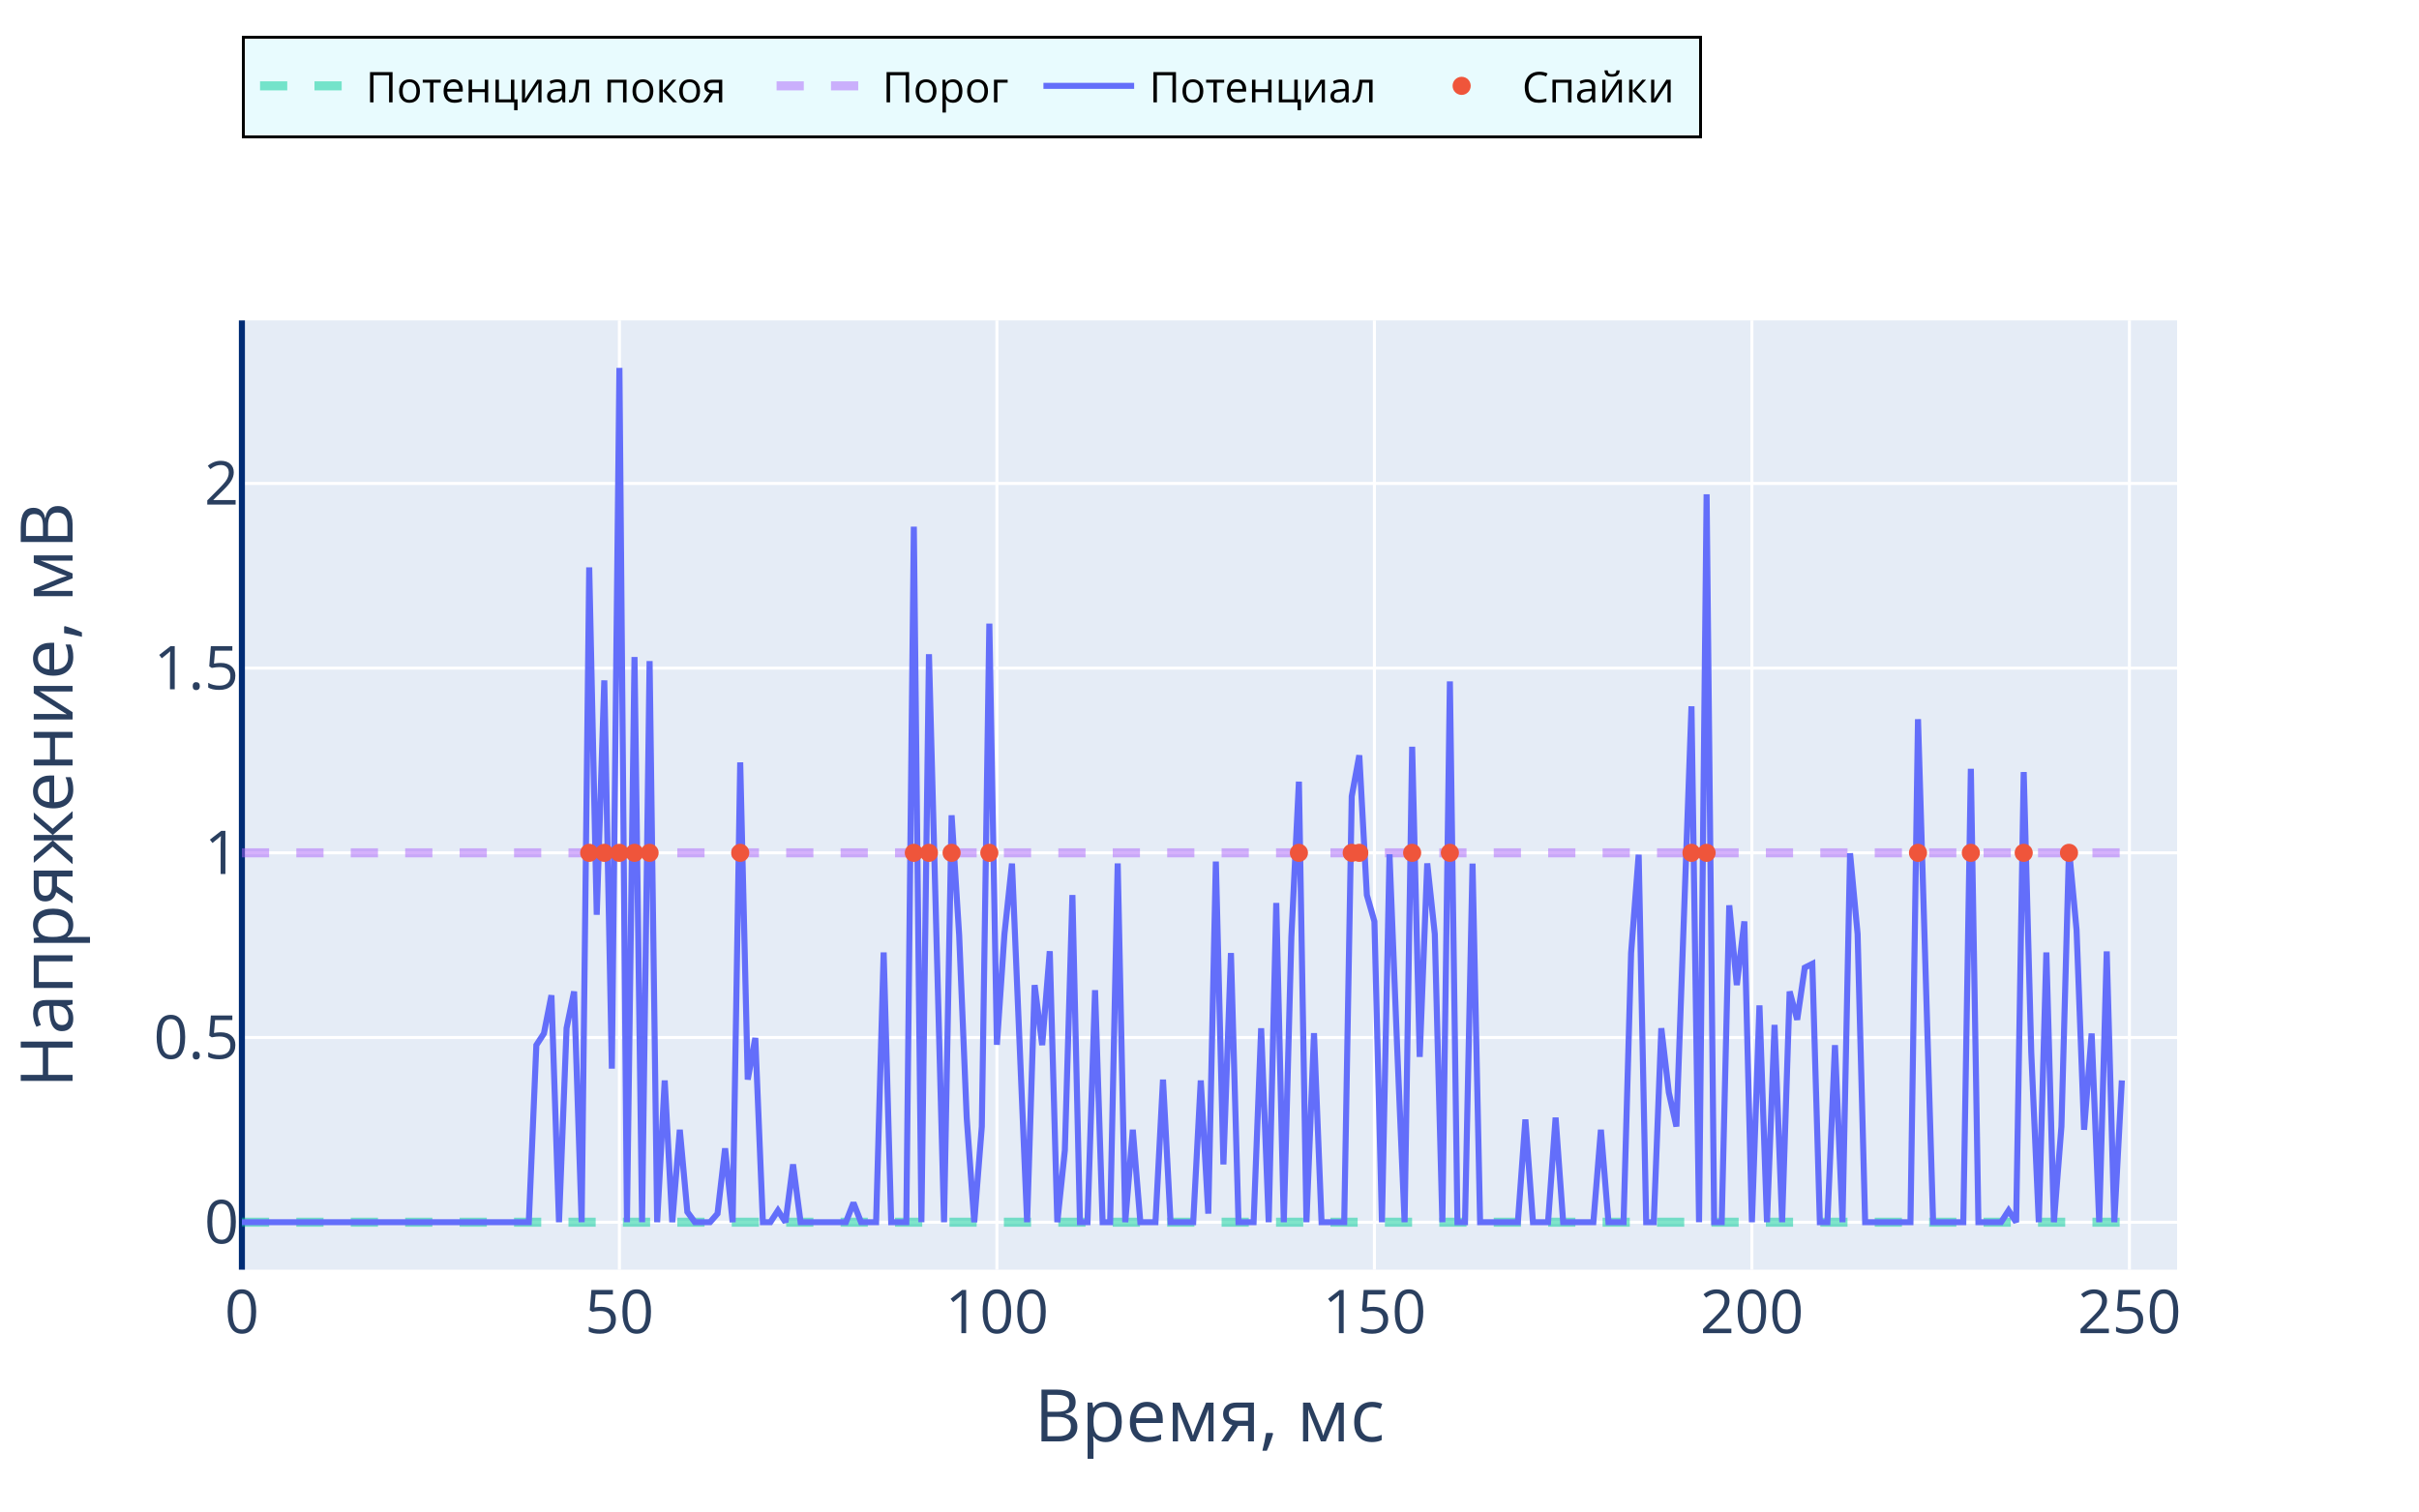
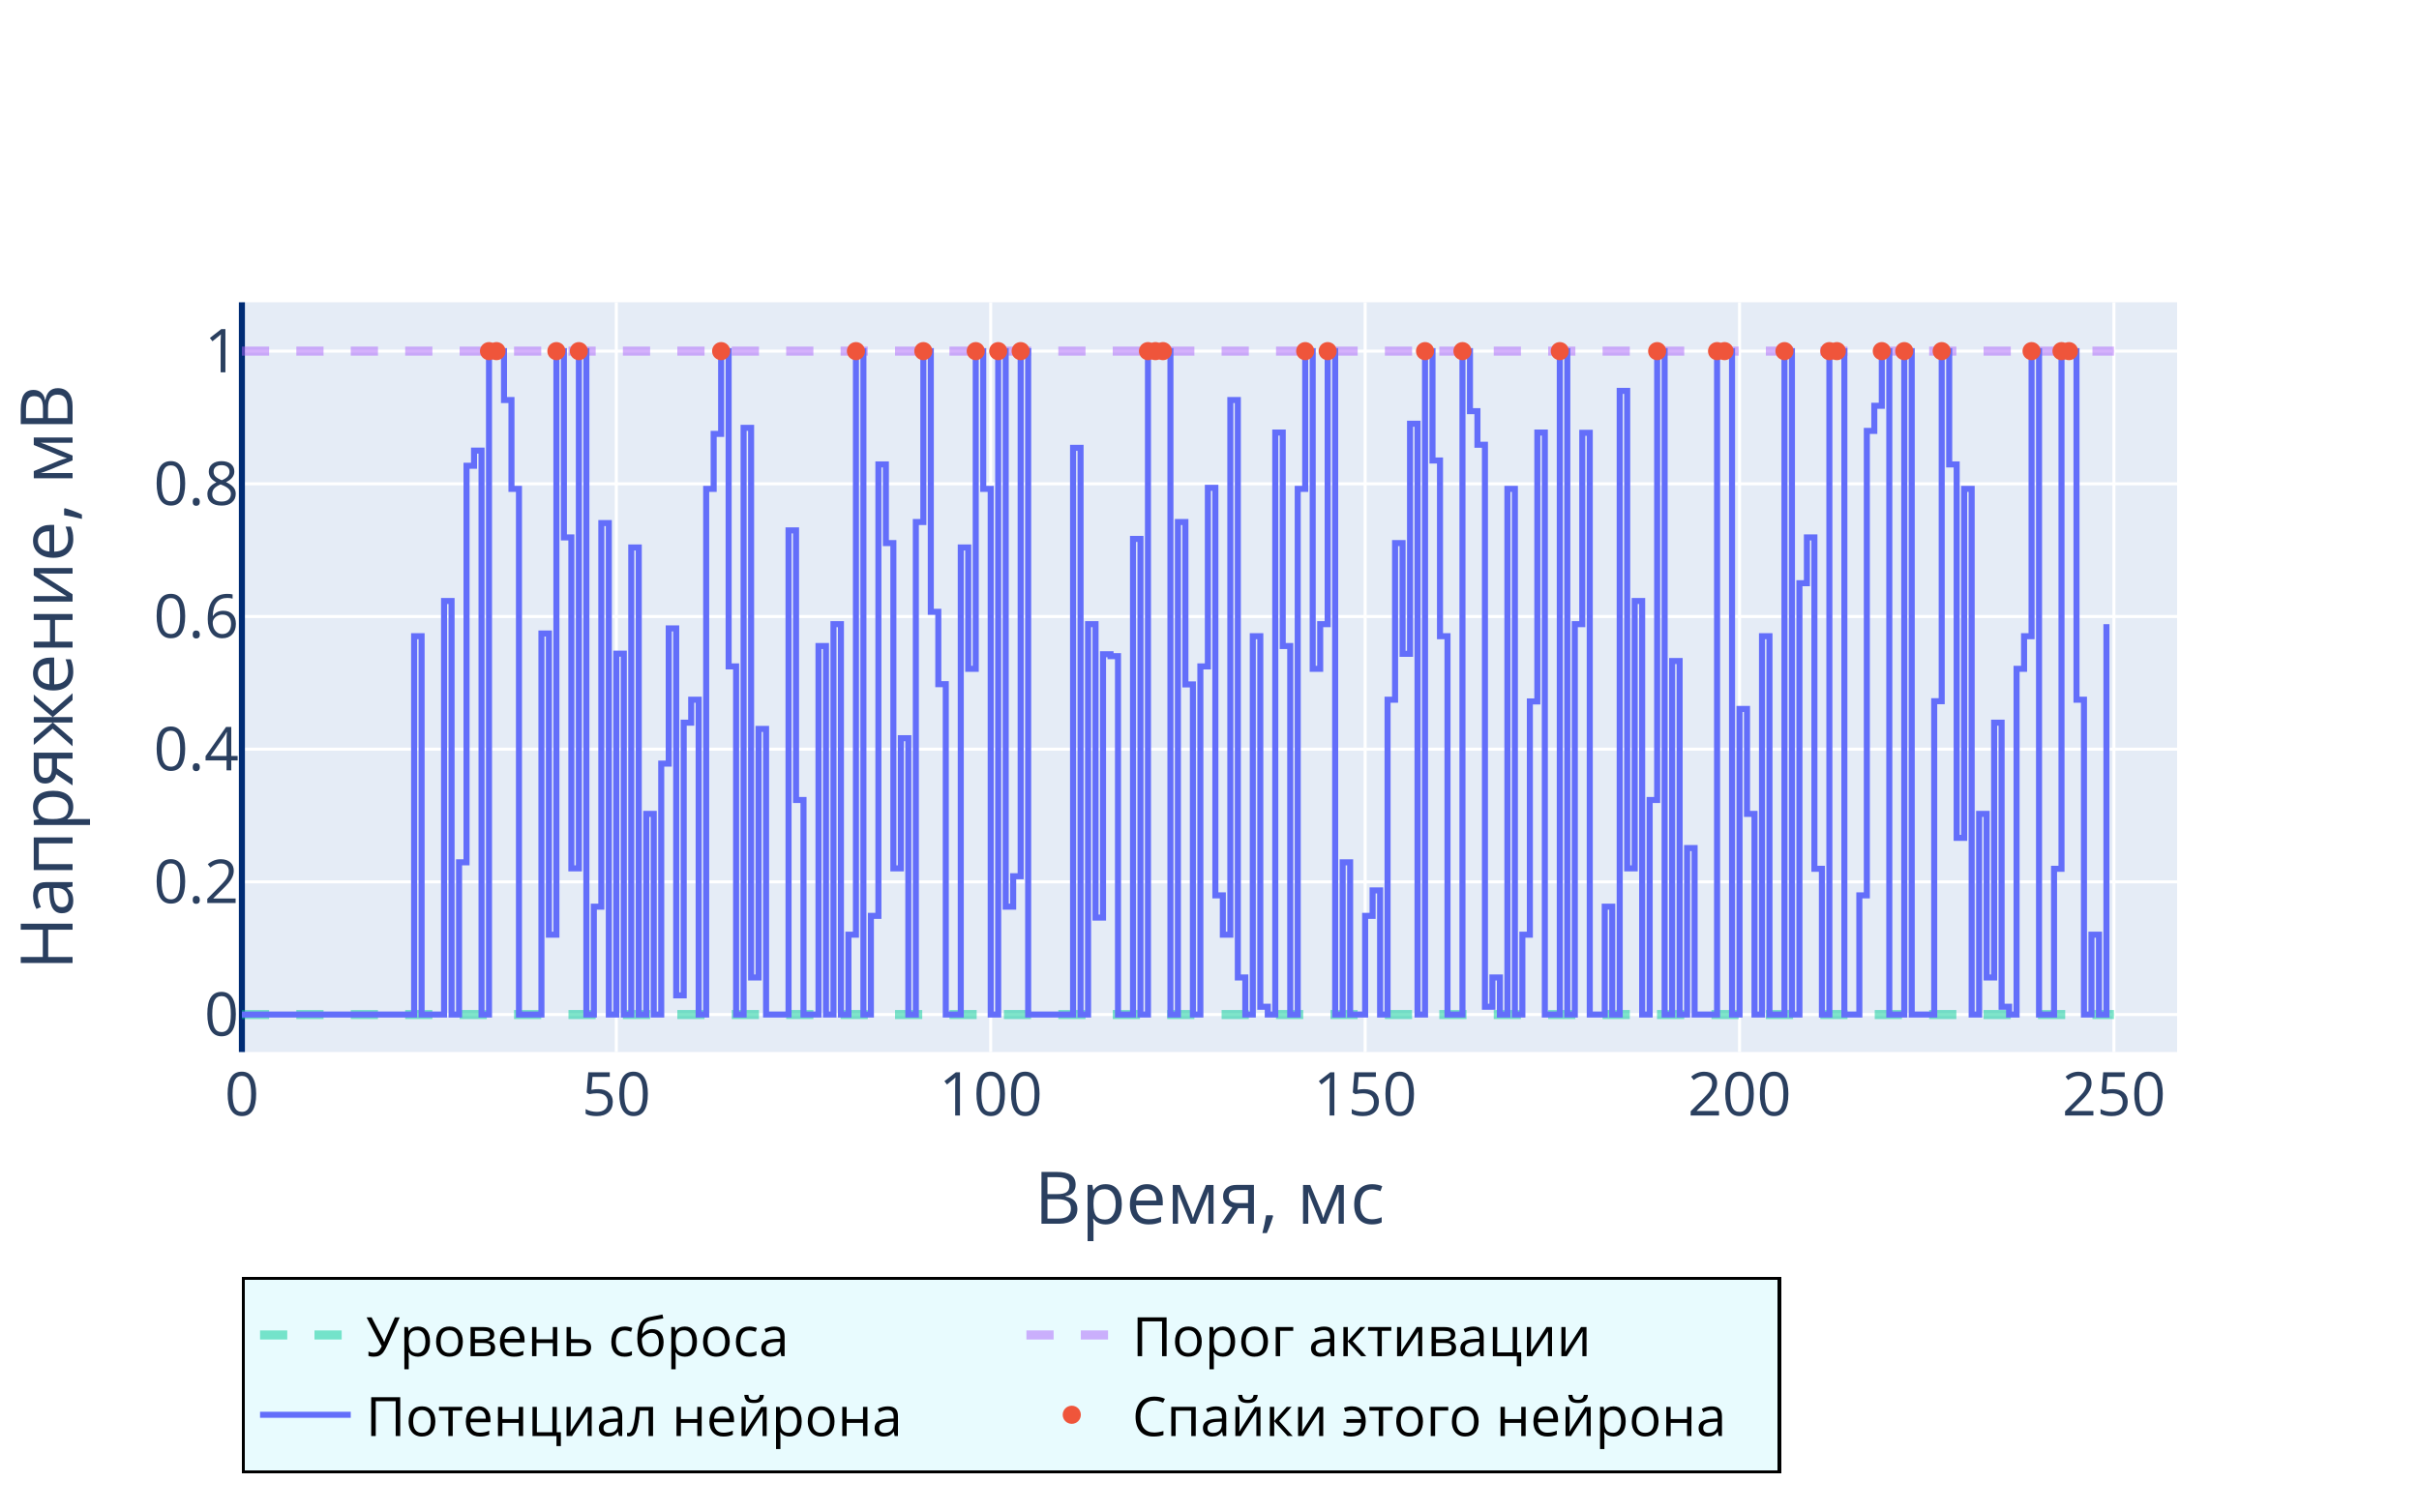
<svg xmlns="http://www.w3.org/2000/svg" class="main-svg" width="800" height="500" style="" viewBox="0 0 800 500">
  <rect x="0" y="0" width="800" height="500" style="fill: rgb(255, 255, 255); fill-opacity: 1;" />
-   <defs id="defs-731b29">
+   <defs id="defs-a44dd7">
    <g class="clips">
-       <clipPath id="clip731b29xyplot" class="plotclip">
-         <rect width="640" height="314" />
-       </clipPath>
-       <clipPath class="axesclip" id="clip731b29x">
+       <clipPath id="clipa44dd7xyplot" class="plotclip">
+         <rect width="640" height="248" />
+       </clipPath>
+       <clipPath class="axesclip" id="clipa44dd7x">
        <rect x="80" y="0" width="640" height="500" />
      </clipPath>
-       <clipPath class="axesclip" id="clip731b29y">
-         <rect x="0" y="106" width="800" height="314" />
-       </clipPath>
-       <clipPath class="axesclip" id="clip731b29xy">
-         <rect x="80" y="106" width="640" height="314" />
+       <clipPath class="axesclip" id="clipa44dd7y">
+         <rect x="0" y="100" width="800" height="248" />
+       </clipPath>
+       <clipPath class="axesclip" id="clipa44dd7xy">
+         <rect x="80" y="100" width="640" height="248" />
      </clipPath>
    </g>
    <g class="gradients" />
  </defs>
  <g class="bglayer">
-     <rect class="bg" x="80" y="106" width="640" height="314" style="fill: rgb(229, 236, 246); fill-opacity: 1; stroke-width: 0;" />
+     <rect class="bg" x="80" y="100" width="640" height="248" style="fill: rgb(229, 236, 246); fill-opacity: 1; stroke-width: 0;" />
  </g>
  <g class="layer-below">
    <g class="imagelayer" />
    <g class="shapelayer" />
  </g>
  <g class="cartesianlayer">
    <g class="subplot xy">
      <g class="layer-subplot">
        <g class="shapelayer" />
        <g class="imagelayer" />
      </g>
      <g class="gridlayer">
        <g class="x">
-           <path class="xgrid crisp" transform="translate(204.85,0)" d="M0,106v314" style="stroke: rgb(255, 255, 255); stroke-opacity: 1; stroke-width: 1px;" />
-           <path class="xgrid crisp" transform="translate(329.69,0)" d="M0,106v314" style="stroke: rgb(255, 255, 255); stroke-opacity: 1; stroke-width: 1px;" />
-           <path class="xgrid crisp" transform="translate(454.54,0)" d="M0,106v314" style="stroke: rgb(255, 255, 255); stroke-opacity: 1; stroke-width: 1px;" />
-           <path class="xgrid crisp" transform="translate(579.38,0)" d="M0,106v314" style="stroke: rgb(255, 255, 255); stroke-opacity: 1; stroke-width: 1px;" />
-           <path class="xgrid crisp" transform="translate(704.23,0)" d="M0,106v314" style="stroke: rgb(255, 255, 255); stroke-opacity: 1; stroke-width: 1px;" />
+           <path class="xgrid crisp" transform="translate(203.82,0)" d="M0,100v248" style="stroke: rgb(255, 255, 255); stroke-opacity: 1; stroke-width: 1px;" />
+           <path class="xgrid crisp" transform="translate(327.64,0)" d="M0,100v248" style="stroke: rgb(255, 255, 255); stroke-opacity: 1; stroke-width: 1px;" />
+           <path class="xgrid crisp" transform="translate(451.47,0)" d="M0,100v248" style="stroke: rgb(255, 255, 255); stroke-opacity: 1; stroke-width: 1px;" />
+           <path class="xgrid crisp" transform="translate(575.29,0)" d="M0,100v248" style="stroke: rgb(255, 255, 255); stroke-opacity: 1; stroke-width: 1px;" />
+           <path class="xgrid crisp" transform="translate(699.11,0)" d="M0,100v248" style="stroke: rgb(255, 255, 255); stroke-opacity: 1; stroke-width: 1px;" />
        </g>
        <g class="y">
-           <path class="ygrid crisp" transform="translate(0,404.3)" d="M80,0h640" style="stroke: rgb(255, 255, 255); stroke-opacity: 1; stroke-width: 1px;" />
-           <path class="ygrid crisp" transform="translate(0,343.2)" d="M80,0h640" style="stroke: rgb(255, 255, 255); stroke-opacity: 1; stroke-width: 1px;" />
-           <path class="ygrid crisp" transform="translate(0,282.11)" d="M80,0h640" style="stroke: rgb(255, 255, 255); stroke-opacity: 1; stroke-width: 1px;" />
-           <path class="ygrid crisp" transform="translate(0,221.01)" d="M80,0h640" style="stroke: rgb(255, 255, 255); stroke-opacity: 1; stroke-width: 1px;" />
-           <path class="ygrid crisp" transform="translate(0,159.92)" d="M80,0h640" style="stroke: rgb(255, 255, 255); stroke-opacity: 1; stroke-width: 1px;" />
+           <path class="ygrid crisp" transform="translate(0,335.6)" d="M80,0h640" style="stroke: rgb(255, 255, 255); stroke-opacity: 1; stroke-width: 1px;" />
+           <path class="ygrid crisp" transform="translate(0,291.71)" d="M80,0h640" style="stroke: rgb(255, 255, 255); stroke-opacity: 1; stroke-width: 1px;" />
+           <path class="ygrid crisp" transform="translate(0,247.82)" d="M80,0h640" style="stroke: rgb(255, 255, 255); stroke-opacity: 1; stroke-width: 1px;" />
+           <path class="ygrid crisp" transform="translate(0,203.93)" d="M80,0h640" style="stroke: rgb(255, 255, 255); stroke-opacity: 1; stroke-width: 1px;" />
+           <path class="ygrid crisp" transform="translate(0,160.04)" d="M80,0h640" style="stroke: rgb(255, 255, 255); stroke-opacity: 1; stroke-width: 1px;" />
+           <path class="ygrid crisp" transform="translate(0,116.15)" d="M80,0h640" style="stroke: rgb(255, 255, 255); stroke-opacity: 1; stroke-width: 1px;" />
        </g>
      </g>
      <g class="zerolinelayer">
-         <path class="xzl zl crisp" transform="translate(80,0)" d="M0,106v314" style="stroke: rgb(0, 44, 117); stroke-opacity: 1; stroke-width: 2px;" />
+         <path class="xzl zl crisp" transform="translate(80,0)" d="M0,100v248" style="stroke: rgb(0, 44, 117); stroke-opacity: 1; stroke-width: 2px;" />
      </g>
      <path class="xlines-below" />
      <path class="ylines-below" />
      <g class="overlines-below" />
      <g class="xaxislayer-below" />
      <g class="yaxislayer-below" />
      <g class="overaxes-below" />
-       <g class="plot" transform="translate(80, 106)" clip-path="url('#clip731b29xyplot')">
+       <g class="plot" transform="translate(80, 100)" clip-path="url('#clipa44dd7xyplot')">
        <g class="scatterlayer mlayer">
-           <g class="trace scatter tracef4ed90" style="stroke-miterlimit: 2; opacity: 0.5;">
+           <g class="trace scatter trace66e391" style="stroke-miterlimit: 2; opacity: 0.5;">
            <g class="fills" />
            <g class="errorbars" />
            <g class="lines">
-               <path class="js-line" d="M0,298.3L624.23,298.3" style="vector-effect: non-scaling-stroke; fill: none; stroke: rgb(0, 204, 150); stroke-opacity: 1; stroke-width: 3px; opacity: 1; stroke-dasharray: 9px, 9px;" />
+               <path class="js-line" d="M0,235.6H619.11V235.6" style="vector-effect: non-scaling-stroke; fill: none; stroke: rgb(0, 204, 150); stroke-opacity: 1; stroke-width: 3px; opacity: 1; stroke-dasharray: 9px, 9px;" />
            </g>
            <g class="points" />
            <g class="text" />
          </g>
-           <g class="trace scatter trace696c29" style="stroke-miterlimit: 2; opacity: 0.5;">
+           <g class="trace scatter trace064379" style="stroke-miterlimit: 2; opacity: 0.5;">
            <g class="fills" />
            <g class="errorbars" />
            <g class="lines">
-               <path class="js-line" d="M0,176.11L624.23,176.11" style="vector-effect: non-scaling-stroke; fill: none; stroke: rgb(171, 99, 250); stroke-opacity: 1; stroke-width: 3px; opacity: 1; stroke-dasharray: 9px, 9px;" />
+               <path class="js-line" d="M0,16.15H619.11V16.15" style="vector-effect: non-scaling-stroke; fill: none; stroke: rgb(171, 99, 250); stroke-opacity: 1; stroke-width: 3px; opacity: 1; stroke-dasharray: 9px, 9px;" />
            </g>
            <g class="points" />
            <g class="text" />
          </g>
-           <g class="trace scatter trace020f92" style="stroke-miterlimit: 2; opacity: 1;">
+           <g class="trace scatter trace1dec0a" style="stroke-miterlimit: 2; opacity: 1;">
            <g class="fills" />
            <g class="errorbars" />
            <g class="lines">
-               <path class="js-line" d="M0,298.3L94.88,298.3L97.38,239.72L99.88,235.87L102.37,223.23L104.87,298.3L107.37,234.13L109.86,221.98L112.36,298.3L114.86,81.69L117.35,196.6L119.85,119.06L122.35,247.5L124.85,15.7L127.34,298.3L129.84,111.33L132.34,298.3L134.83,112.68L137.33,298.3L139.83,251.4L142.32,298.3L144.82,267.72L147.32,294.9L149.81,298.3L152.31,298.3L154.81,298.3L157.3,295.46L159.8,273.86L162.3,298.3L164.8,146.19L167.29,251.12L169.79,237.35L172.29,298.3L174.78,298.3L177.28,294.42L179.78,298.3L182.27,279.18L184.77,298.3L187.27,298.3L199.75,298.3L202.25,291.86L204.75,298.3L207.24,298.3L209.74,298.3L212.24,209.05L214.73,298.3L217.23,298.3L219.73,298.3L222.22,68.22L224.72,298.3L227.22,110.4L232.21,298.3L234.71,163.69L237.21,203.36L239.7,263.7L242.2,298.3L244.7,266.64L247.19,100.29L249.69,239.61L252.19,202.98L254.68,179.67L259.68,298.3L262.17,219.86L264.67,239.72L267.17,208.65L269.67,298.3L272.16,274.53L274.66,190.07L277.16,298.3L279.65,298.3L282.15,221.55L284.65,298.3L287.14,298.3L289.64,179.6L292.14,298.3L294.63,267.72L297.13,298.3L302.13,298.3L304.62,251.12L307.12,298.3L309.62,298.3L314.61,298.3L317.11,251.4L319.6,295.46L322.1,179L324.6,279.18L327.09,209.26L329.59,298.3L332.09,298.3L334.58,298.3L337.08,234.13L339.58,298.3L342.08,192.7L344.57,298.3L347.07,203.94L349.57,152.57L352.06,298.3L354.56,235.76L357.06,298.3L364.55,298.3L367.04,157.43L369.54,143.85L372.04,190.07L374.54,198.8L377.03,298.3L379.53,176.61L382.03,239.72L384.52,298.3L387.02,141.02L389.52,243.62L392.01,179.6L394.51,202.98L397.01,298.3L399.5,119.4L402,298.3L404.5,298.3L406.99,179.67L409.49,298.3L411.99,298.3L421.98,298.3L424.47,264.31L426.97,298.3L429.47,298.3L431.96,298.3L434.46,263.7L436.96,298.3L439.45,298.3L446.95,298.3L449.44,267.72L451.94,298.3L454.44,298.3L456.93,298.3L459.43,209.26L461.93,176.73L464.42,298.3L466.92,298.3L469.42,234.13L471.91,255.41L474.41,266.64L479.4,127.64L481.9,298.3L484.4,57.5L486.9,298.3L489.39,298.3L491.89,193.47L494.39,219.86L496.88,198.79L499.38,298.3L501.88,226.57L504.37,298.3L506.87,233.03L509.37,298.3L511.86,221.98L514.36,231.31L516.86,214.09L519.36,212.84L521.85,298.3L524.35,298.3L526.85,239.72L529.34,298.3L531.84,176.27L534.34,202.98L536.83,298.3L551.82,298.3L554.31,131.9L559.31,298.3L561.8,298.3L569.29,298.3L571.79,148.31L574.29,298.3L576.78,298.3L581.78,298.3L584.27,294.42L586.77,298.3L589.27,149.39L591.77,242.16L594.26,298.3L596.76,209.05L599.26,298.3L601.75,266.64L604.25,174.82L606.75,201.62L609.24,267.72L611.74,235.87L614.24,298.3L616.73,208.71L619.23,298.3L621.73,251.4" style="vector-effect: non-scaling-stroke; fill: none; stroke: rgb(99, 110, 250); stroke-opacity: 1; stroke-width: 2px; opacity: 1;" />
+               <path class="js-line" d="M0,235.6H2.48V235.6H4.95V235.6H7.43V235.6H9.91V235.6H12.38V235.6H14.86V235.6H17.34V235.6H19.81V235.6H22.29V235.6H24.76V235.6H27.24V235.6H29.72V235.6H32.19V235.6H34.67V235.6H37.15V235.6H39.62V235.6H42.1V235.6H44.58V235.6H47.05V235.6H49.53V235.6H52.01V235.6H54.48V235.6H56.96V110.45H59.43V235.6H61.91V235.6H64.39V235.6H66.86V98.81H69.34V235.6H71.82V185.25H74.29V54.07H76.77V49.06H79.25V235.6H81.72V16.15H84.2V16.15H86.68V32.33H89.15V61.72H91.63V235.6H94.1V235.6H96.58V235.6H99.06V109.56H101.53V209.19H104.01V16.15H106.49V77.77H108.96V187.25H111.44V16.15H113.92V235.6H116.39V199.92H118.87V73.03H121.35V235.6H123.82V116.23H126.3V235.6H128.77V81.1H131.25V235.6H133.73V169.23H136.2V235.6H138.68V152.6H141.16V107.87H143.63V229.26H146.11V139.06H148.59V131.46H151.06V235.6H153.54V61.72H156.02V43.53H158.49V16.15H160.97V120.44H163.44V235.6H165.92V41.53H168.4V223.34H170.87V141.12H173.35V235.6H175.83V235.6H178.3V235.6H180.78V75.45H183.26V164.63H185.73V235.6H188.21V235.6H190.69V113.7H193.16V235.6H195.64V106.47H198.11V235.6H200.59V209.19H203.07V16.15H205.54V235.6H208.02V202.96H210.5V53.63H212.97V79.65H215.45V187.25H217.93V144.19H220.4V235.6H222.88V72.68H225.36V16.15H227.83V102.38H230.31V126.32H232.78V235.6H235.26V235.6H237.74V81.1H240.21V121.24H242.69V16.15H245.17V61.72H247.64V235.6H250.12V16.15H252.6V199.92H255.07V189.85H257.55V16.15H260.03V235.6H262.5V235.6H264.98V235.6H267.45V235.6H269.93V235.6H272.41V235.6H274.88V48.14H277.36V235.6H279.84V106.47H282.31V203.53H284.79V116.42H287.27V117.05H289.74V235.6H292.22V235.6H294.7V78.27H297.17V235.6H299.65V16.15H302.12V16.15H304.6V16.15H307.08V235.6H309.55V72.68H312.03V126.4H314.51V235.6H316.98V120.44H319.46V61.37H321.94V196.18H324.41V209.19H326.89V32.33H329.37V223.34H331.84V235.6H334.32V110.45H336.8V233.02H339.27V235.6H341.75V43.09H344.22V113.7H346.7V235.6H349.18V61.72H351.65V16.15H354.13V121.24H356.61V106.47H359.08V16.15H361.56V235.6H364.04V185.25H366.51V235.6H368.99V235.6H371.47V202.96H373.94V194.54H376.42V235.6H378.89V131.46H381.37V79.65H383.85V116.28H386.32V40.17H388.8V235.6H391.28V16.15H393.75V52.33H396.23V110.45H398.71V235.6H401.18V235.6H403.66V16.15H406.14V36.01H408.61V47.12H411.09V233.02H413.56V223.34H416.04V235.6H418.52V61.72H420.99V235.6H423.47V209.19H425.95V132.03H428.42V43.09H430.9V235.6H433.38V235.6H435.85V16.15H438.33V235.6H440.81V106.47H443.28V43.17H445.76V235.6H448.23V235.6H450.71V199.92H453.19V235.6H455.66V29.3H458.14V187.25H460.62V98.81H463.09V235.6H465.57V164.63H468.05V16.15H470.52V235.6H473V118.66H475.48V235.6H477.95V180.53H480.43V235.6H482.9V235.6H485.38V235.6H487.86V16.15H490.33V16.15H492.81V235.6H495.29V134.51H497.76V169.23H500.24V235.6H502.72V110.45H505.19V235.6H507.67V235.6H510.15V16.15H512.62V235.6H515.1V92.92H517.57V77.77H520.05V187.39H522.53V235.6H525V16.15H527.48V16.15H529.96V235.6H532.43V235.6H534.91V196.18H537.39V42.54H539.86V34.23H542.34V16.15H544.82V235.6H547.29V235.6H549.77V16.15H552.24V235.6H554.72V235.6H557.2V235.6H559.67V131.95H562.15V16.15H564.63V53.63H567.1V177.16H569.58V61.72H572.06V235.6H574.53V169.23H577.01V223.34H579.49V139.06H581.96V233.02H584.44V235.6H586.91V121.24H589.39V110.45H591.87V16.15H594.34V235.6H596.82V235.6H599.3V187.39H601.77V16.15H604.25V16.15H606.73V131.46H609.2V235.6H611.68V209.19H614.16V235.6H616.63V106.47" style="vector-effect: non-scaling-stroke; fill: none; stroke: rgb(99, 110, 250); stroke-opacity: 1; stroke-width: 2px; opacity: 1;" />
            </g>
            <g class="points" />
            <g class="text" />
          </g>
-           <g class="trace scatter tracee8ee56" style="stroke-miterlimit: 2; opacity: 1;">
+           <g class="trace scatter traceac2cbe" style="stroke-miterlimit: 2; opacity: 1;">
            <g class="fills" />
            <g class="errorbars" />
            <g class="lines" />
            <g class="points">
-               <path class="point" transform="translate(114.86,176.11)" d="M3,0A3,3 0 1,1 0,-3A3,3 0 0,1 3,0Z" style="opacity: 1; stroke-width: 0px; fill: rgb(239, 85, 59); fill-opacity: 1;" />
-               <path class="point" transform="translate(119.85,176.11)" d="M3,0A3,3 0 1,1 0,-3A3,3 0 0,1 3,0Z" style="opacity: 1; stroke-width: 0px; fill: rgb(239, 85, 59); fill-opacity: 1;" />
-               <path class="point" transform="translate(124.85,176.11)" d="M3,0A3,3 0 1,1 0,-3A3,3 0 0,1 3,0Z" style="opacity: 1; stroke-width: 0px; fill: rgb(239, 85, 59); fill-opacity: 1;" />
-               <path class="point" transform="translate(129.84,176.11)" d="M3,0A3,3 0 1,1 0,-3A3,3 0 0,1 3,0Z" style="opacity: 1; stroke-width: 0px; fill: rgb(239, 85, 59); fill-opacity: 1;" />
-               <path class="point" transform="translate(134.83,176.11)" d="M3,0A3,3 0 1,1 0,-3A3,3 0 0,1 3,0Z" style="opacity: 1; stroke-width: 0px; fill: rgb(239, 85, 59); fill-opacity: 1;" />
-               <path class="point" transform="translate(164.8,176.11)" d="M3,0A3,3 0 1,1 0,-3A3,3 0 0,1 3,0Z" style="opacity: 1; stroke-width: 0px; fill: rgb(239, 85, 59); fill-opacity: 1;" />
-               <path class="point" transform="translate(222.22,176.11)" d="M3,0A3,3 0 1,1 0,-3A3,3 0 0,1 3,0Z" style="opacity: 1; stroke-width: 0px; fill: rgb(239, 85, 59); fill-opacity: 1;" />
-               <path class="point" transform="translate(227.22,176.11)" d="M3,0A3,3 0 1,1 0,-3A3,3 0 0,1 3,0Z" style="opacity: 1; stroke-width: 0px; fill: rgb(239, 85, 59); fill-opacity: 1;" />
-               <path class="point" transform="translate(234.71,176.11)" d="M3,0A3,3 0 1,1 0,-3A3,3 0 0,1 3,0Z" style="opacity: 1; stroke-width: 0px; fill: rgb(239, 85, 59); fill-opacity: 1;" />
-               <path class="point" transform="translate(247.19,176.11)" d="M3,0A3,3 0 1,1 0,-3A3,3 0 0,1 3,0Z" style="opacity: 1; stroke-width: 0px; fill: rgb(239, 85, 59); fill-opacity: 1;" />
-               <path class="point" transform="translate(349.57,176.11)" d="M3,0A3,3 0 1,1 0,-3A3,3 0 0,1 3,0Z" style="opacity: 1; stroke-width: 0px; fill: rgb(239, 85, 59); fill-opacity: 1;" />
-               <path class="point" transform="translate(367.04,176.11)" d="M3,0A3,3 0 1,1 0,-3A3,3 0 0,1 3,0Z" style="opacity: 1; stroke-width: 0px; fill: rgb(239, 85, 59); fill-opacity: 1;" />
-               <path class="point" transform="translate(369.54,176.11)" d="M3,0A3,3 0 1,1 0,-3A3,3 0 0,1 3,0Z" style="opacity: 1; stroke-width: 0px; fill: rgb(239, 85, 59); fill-opacity: 1;" />
-               <path class="point" transform="translate(387.02,176.11)" d="M3,0A3,3 0 1,1 0,-3A3,3 0 0,1 3,0Z" style="opacity: 1; stroke-width: 0px; fill: rgb(239, 85, 59); fill-opacity: 1;" />
-               <path class="point" transform="translate(399.5,176.11)" d="M3,0A3,3 0 1,1 0,-3A3,3 0 0,1 3,0Z" style="opacity: 1; stroke-width: 0px; fill: rgb(239, 85, 59); fill-opacity: 1;" />
-               <path class="point" transform="translate(479.4,176.11)" d="M3,0A3,3 0 1,1 0,-3A3,3 0 0,1 3,0Z" style="opacity: 1; stroke-width: 0px; fill: rgb(239, 85, 59); fill-opacity: 1;" />
-               <path class="point" transform="translate(484.4,176.11)" d="M3,0A3,3 0 1,1 0,-3A3,3 0 0,1 3,0Z" style="opacity: 1; stroke-width: 0px; fill: rgb(239, 85, 59); fill-opacity: 1;" />
-               <path class="point" transform="translate(554.31,176.11)" d="M3,0A3,3 0 1,1 0,-3A3,3 0 0,1 3,0Z" style="opacity: 1; stroke-width: 0px; fill: rgb(239, 85, 59); fill-opacity: 1;" />
-               <path class="point" transform="translate(571.79,176.11)" d="M3,0A3,3 0 1,1 0,-3A3,3 0 0,1 3,0Z" style="opacity: 1; stroke-width: 0px; fill: rgb(239, 85, 59); fill-opacity: 1;" />
-               <path class="point" transform="translate(589.27,176.11)" d="M3,0A3,3 0 1,1 0,-3A3,3 0 0,1 3,0Z" style="opacity: 1; stroke-width: 0px; fill: rgb(239, 85, 59); fill-opacity: 1;" />
-               <path class="point" transform="translate(604.25,176.11)" d="M3,0A3,3 0 1,1 0,-3A3,3 0 0,1 3,0Z" style="opacity: 1; stroke-width: 0px; fill: rgb(239, 85, 59); fill-opacity: 1;" />
+               <path class="point" transform="translate(81.72,16.15)" d="M3,0A3,3 0 1,1 0,-3A3,3 0 0,1 3,0Z" style="opacity: 1; stroke-width: 0px; fill: rgb(239, 85, 59); fill-opacity: 1;" />
+               <path class="point" transform="translate(84.2,16.15)" d="M3,0A3,3 0 1,1 0,-3A3,3 0 0,1 3,0Z" style="opacity: 1; stroke-width: 0px; fill: rgb(239, 85, 59); fill-opacity: 1;" />
+               <path class="point" transform="translate(104.01,16.15)" d="M3,0A3,3 0 1,1 0,-3A3,3 0 0,1 3,0Z" style="opacity: 1; stroke-width: 0px; fill: rgb(239, 85, 59); fill-opacity: 1;" />
+               <path class="point" transform="translate(111.44,16.15)" d="M3,0A3,3 0 1,1 0,-3A3,3 0 0,1 3,0Z" style="opacity: 1; stroke-width: 0px; fill: rgb(239, 85, 59); fill-opacity: 1;" />
+               <path class="point" transform="translate(158.49,16.15)" d="M3,0A3,3 0 1,1 0,-3A3,3 0 0,1 3,0Z" style="opacity: 1; stroke-width: 0px; fill: rgb(239, 85, 59); fill-opacity: 1;" />
+               <path class="point" transform="translate(203.07,16.15)" d="M3,0A3,3 0 1,1 0,-3A3,3 0 0,1 3,0Z" style="opacity: 1; stroke-width: 0px; fill: rgb(239, 85, 59); fill-opacity: 1;" />
+               <path class="point" transform="translate(225.36,16.15)" d="M3,0A3,3 0 1,1 0,-3A3,3 0 0,1 3,0Z" style="opacity: 1; stroke-width: 0px; fill: rgb(239, 85, 59); fill-opacity: 1;" />
+               <path class="point" transform="translate(242.69,16.15)" d="M3,0A3,3 0 1,1 0,-3A3,3 0 0,1 3,0Z" style="opacity: 1; stroke-width: 0px; fill: rgb(239, 85, 59); fill-opacity: 1;" />
+               <path class="point" transform="translate(250.12,16.15)" d="M3,0A3,3 0 1,1 0,-3A3,3 0 0,1 3,0Z" style="opacity: 1; stroke-width: 0px; fill: rgb(239, 85, 59); fill-opacity: 1;" />
+               <path class="point" transform="translate(257.55,16.15)" d="M3,0A3,3 0 1,1 0,-3A3,3 0 0,1 3,0Z" style="opacity: 1; stroke-width: 0px; fill: rgb(239, 85, 59); fill-opacity: 1;" />
+               <path class="point" transform="translate(299.65,16.15)" d="M3,0A3,3 0 1,1 0,-3A3,3 0 0,1 3,0Z" style="opacity: 1; stroke-width: 0px; fill: rgb(239, 85, 59); fill-opacity: 1;" />
+               <path class="point" transform="translate(302.12,16.15)" d="M3,0A3,3 0 1,1 0,-3A3,3 0 0,1 3,0Z" style="opacity: 1; stroke-width: 0px; fill: rgb(239, 85, 59); fill-opacity: 1;" />
+               <path class="point" transform="translate(304.6,16.15)" d="M3,0A3,3 0 1,1 0,-3A3,3 0 0,1 3,0Z" style="opacity: 1; stroke-width: 0px; fill: rgb(239, 85, 59); fill-opacity: 1;" />
+               <path class="point" transform="translate(351.65,16.15)" d="M3,0A3,3 0 1,1 0,-3A3,3 0 0,1 3,0Z" style="opacity: 1; stroke-width: 0px; fill: rgb(239, 85, 59); fill-opacity: 1;" />
+               <path class="point" transform="translate(359.08,16.15)" d="M3,0A3,3 0 1,1 0,-3A3,3 0 0,1 3,0Z" style="opacity: 1; stroke-width: 0px; fill: rgb(239, 85, 59); fill-opacity: 1;" />
+               <path class="point" transform="translate(391.28,16.15)" d="M3,0A3,3 0 1,1 0,-3A3,3 0 0,1 3,0Z" style="opacity: 1; stroke-width: 0px; fill: rgb(239, 85, 59); fill-opacity: 1;" />
+               <path class="point" transform="translate(403.66,16.15)" d="M3,0A3,3 0 1,1 0,-3A3,3 0 0,1 3,0Z" style="opacity: 1; stroke-width: 0px; fill: rgb(239, 85, 59); fill-opacity: 1;" />
+               <path class="point" transform="translate(435.85,16.15)" d="M3,0A3,3 0 1,1 0,-3A3,3 0 0,1 3,0Z" style="opacity: 1; stroke-width: 0px; fill: rgb(239, 85, 59); fill-opacity: 1;" />
+               <path class="point" transform="translate(468.05,16.15)" d="M3,0A3,3 0 1,1 0,-3A3,3 0 0,1 3,0Z" style="opacity: 1; stroke-width: 0px; fill: rgb(239, 85, 59); fill-opacity: 1;" />
+               <path class="point" transform="translate(487.86,16.15)" d="M3,0A3,3 0 1,1 0,-3A3,3 0 0,1 3,0Z" style="opacity: 1; stroke-width: 0px; fill: rgb(239, 85, 59); fill-opacity: 1;" />
+               <path class="point" transform="translate(490.33,16.15)" d="M3,0A3,3 0 1,1 0,-3A3,3 0 0,1 3,0Z" style="opacity: 1; stroke-width: 0px; fill: rgb(239, 85, 59); fill-opacity: 1;" />
+               <path class="point" transform="translate(510.15,16.15)" d="M3,0A3,3 0 1,1 0,-3A3,3 0 0,1 3,0Z" style="opacity: 1; stroke-width: 0px; fill: rgb(239, 85, 59); fill-opacity: 1;" />
+               <path class="point" transform="translate(525,16.15)" d="M3,0A3,3 0 1,1 0,-3A3,3 0 0,1 3,0Z" style="opacity: 1; stroke-width: 0px; fill: rgb(239, 85, 59); fill-opacity: 1;" />
+               <path class="point" transform="translate(527.48,16.15)" d="M3,0A3,3 0 1,1 0,-3A3,3 0 0,1 3,0Z" style="opacity: 1; stroke-width: 0px; fill: rgb(239, 85, 59); fill-opacity: 1;" />
+               <path class="point" transform="translate(542.34,16.15)" d="M3,0A3,3 0 1,1 0,-3A3,3 0 0,1 3,0Z" style="opacity: 1; stroke-width: 0px; fill: rgb(239, 85, 59); fill-opacity: 1;" />
+               <path class="point" transform="translate(549.77,16.15)" d="M3,0A3,3 0 1,1 0,-3A3,3 0 0,1 3,0Z" style="opacity: 1; stroke-width: 0px; fill: rgb(239, 85, 59); fill-opacity: 1;" />
+               <path class="point" transform="translate(562.15,16.15)" d="M3,0A3,3 0 1,1 0,-3A3,3 0 0,1 3,0Z" style="opacity: 1; stroke-width: 0px; fill: rgb(239, 85, 59); fill-opacity: 1;" />
+               <path class="point" transform="translate(591.87,16.15)" d="M3,0A3,3 0 1,1 0,-3A3,3 0 0,1 3,0Z" style="opacity: 1; stroke-width: 0px; fill: rgb(239, 85, 59); fill-opacity: 1;" />
+               <path class="point" transform="translate(601.77,16.15)" d="M3,0A3,3 0 1,1 0,-3A3,3 0 0,1 3,0Z" style="opacity: 1; stroke-width: 0px; fill: rgb(239, 85, 59); fill-opacity: 1;" />
+               <path class="point" transform="translate(604.25,16.15)" d="M3,0A3,3 0 1,1 0,-3A3,3 0 0,1 3,0Z" style="opacity: 1; stroke-width: 0px; fill: rgb(239, 85, 59); fill-opacity: 1;" />
            </g>
            <g class="text" />
          </g>
        </g>
      </g>
      <g class="overplot" />
      <path class="xlines-above crisp" d="M0,0" style="fill: none;" />
      <path class="ylines-above crisp" d="M0,0" style="fill: none;" />
      <g class="overlines-above" />
      <g class="xaxislayer-above">
        <g class="xtick">
-           <text text-anchor="middle" x="0" y="441" transform="translate(80,0)" style="font-family: 'Open Sans', verdana, arial, sans-serif; font-size: 20px; fill: rgb(42, 63, 95); fill-opacity: 1; white-space: pre;">0</text>
-         </g>
-         <g class="xtick">
-           <text text-anchor="middle" x="0" y="441" transform="translate(204.85,0)" style="font-family: 'Open Sans', verdana, arial, sans-serif; font-size: 20px; fill: rgb(42, 63, 95); fill-opacity: 1; white-space: pre;">50</text>
-         </g>
-         <g class="xtick">
-           <text text-anchor="middle" x="0" y="441" transform="translate(329.69,0)" style="font-family: 'Open Sans', verdana, arial, sans-serif; font-size: 20px; fill: rgb(42, 63, 95); fill-opacity: 1; white-space: pre;">100</text>
-         </g>
-         <g class="xtick">
-           <text text-anchor="middle" x="0" y="441" transform="translate(454.54,0)" style="font-family: 'Open Sans', verdana, arial, sans-serif; font-size: 20px; fill: rgb(42, 63, 95); fill-opacity: 1; white-space: pre;">150</text>
-         </g>
-         <g class="xtick">
-           <text text-anchor="middle" x="0" y="441" transform="translate(579.38,0)" style="font-family: 'Open Sans', verdana, arial, sans-serif; font-size: 20px; fill: rgb(42, 63, 95); fill-opacity: 1; white-space: pre;">200</text>
-         </g>
-         <g class="xtick">
-           <text text-anchor="middle" x="0" y="441" transform="translate(704.23,0)" style="font-family: 'Open Sans', verdana, arial, sans-serif; font-size: 20px; fill: rgb(42, 63, 95); fill-opacity: 1; white-space: pre;">250</text>
+           <text text-anchor="middle" x="0" y="369" transform="translate(80,0)" style="font-family: 'Open Sans', verdana, arial, sans-serif; font-size: 20px; fill: rgb(42, 63, 95); fill-opacity: 1; white-space: pre;">0</text>
+         </g>
+         <g class="xtick">
+           <text text-anchor="middle" x="0" y="369" transform="translate(203.82,0)" style="font-family: 'Open Sans', verdana, arial, sans-serif; font-size: 20px; fill: rgb(42, 63, 95); fill-opacity: 1; white-space: pre;">50</text>
+         </g>
+         <g class="xtick">
+           <text text-anchor="middle" x="0" y="369" transform="translate(327.64,0)" style="font-family: 'Open Sans', verdana, arial, sans-serif; font-size: 20px; fill: rgb(42, 63, 95); fill-opacity: 1; white-space: pre;">100</text>
+         </g>
+         <g class="xtick">
+           <text text-anchor="middle" x="0" y="369" transform="translate(451.47,0)" style="font-family: 'Open Sans', verdana, arial, sans-serif; font-size: 20px; fill: rgb(42, 63, 95); fill-opacity: 1; white-space: pre;">150</text>
+         </g>
+         <g class="xtick">
+           <text text-anchor="middle" x="0" y="369" transform="translate(575.29,0)" style="font-family: 'Open Sans', verdana, arial, sans-serif; font-size: 20px; fill: rgb(42, 63, 95); fill-opacity: 1; white-space: pre;">200</text>
+         </g>
+         <g class="xtick">
+           <text text-anchor="middle" x="0" y="369" transform="translate(699.11,0)" style="font-family: 'Open Sans', verdana, arial, sans-serif; font-size: 20px; fill: rgb(42, 63, 95); fill-opacity: 1; white-space: pre;">250</text>
        </g>
      </g>
      <g class="yaxislayer-above">
        <g class="ytick">
-           <text text-anchor="end" x="79" y="7" transform="translate(0,404.3)" style="font-family: 'Open Sans', verdana, arial, sans-serif; font-size: 20px; fill: rgb(42, 63, 95); fill-opacity: 1; white-space: pre;">0</text>
-         </g>
-         <g class="ytick">
-           <text text-anchor="end" x="79" y="7" transform="translate(0,343.2)" style="font-family: 'Open Sans', verdana, arial, sans-serif; font-size: 20px; fill: rgb(42, 63, 95); fill-opacity: 1; white-space: pre;">0.5</text>
-         </g>
-         <g class="ytick">
-           <text text-anchor="end" x="79" y="7" transform="translate(0,282.11)" style="font-family: 'Open Sans', verdana, arial, sans-serif; font-size: 20px; fill: rgb(42, 63, 95); fill-opacity: 1; white-space: pre;">1</text>
-         </g>
-         <g class="ytick">
-           <text text-anchor="end" x="79" y="7" transform="translate(0,221.01)" style="font-family: 'Open Sans', verdana, arial, sans-serif; font-size: 20px; fill: rgb(42, 63, 95); fill-opacity: 1; white-space: pre;">1.5</text>
-         </g>
-         <g class="ytick">
-           <text text-anchor="end" x="79" y="7" transform="translate(0,159.92)" style="font-family: 'Open Sans', verdana, arial, sans-serif; font-size: 20px; fill: rgb(42, 63, 95); fill-opacity: 1; white-space: pre;">2</text>
+           <text text-anchor="end" x="79" y="7" transform="translate(0,335.6)" style="font-family: 'Open Sans', verdana, arial, sans-serif; font-size: 20px; fill: rgb(42, 63, 95); fill-opacity: 1; white-space: pre;">0</text>
+         </g>
+         <g class="ytick">
+           <text text-anchor="end" x="79" y="7" transform="translate(0,291.71)" style="font-family: 'Open Sans', verdana, arial, sans-serif; font-size: 20px; fill: rgb(42, 63, 95); fill-opacity: 1; white-space: pre;">0.2</text>
+         </g>
+         <g class="ytick">
+           <text text-anchor="end" x="79" y="7" transform="translate(0,247.82)" style="font-family: 'Open Sans', verdana, arial, sans-serif; font-size: 20px; fill: rgb(42, 63, 95); fill-opacity: 1; white-space: pre;">0.4</text>
+         </g>
+         <g class="ytick">
+           <text text-anchor="end" x="79" y="7" transform="translate(0,203.93)" style="font-family: 'Open Sans', verdana, arial, sans-serif; font-size: 20px; fill: rgb(42, 63, 95); fill-opacity: 1; white-space: pre;">0.6</text>
+         </g>
+         <g class="ytick">
+           <text text-anchor="end" x="79" y="7" transform="translate(0,160.04)" style="font-family: 'Open Sans', verdana, arial, sans-serif; font-size: 20px; fill: rgb(42, 63, 95); fill-opacity: 1; white-space: pre;">0.8</text>
+         </g>
+         <g class="ytick">
+           <text text-anchor="end" x="79" y="7" transform="translate(0,116.15)" style="font-family: 'Open Sans', verdana, arial, sans-serif; font-size: 20px; fill: rgb(42, 63, 95); fill-opacity: 1; white-space: pre;">1</text>
        </g>
      </g>
      <g class="overaxes-above" />
    </g>
  </g>
  <g class="polarlayer" />
  <g class="ternarylayer" />
  <g class="geolayer" />
  <g class="funnelarealayer" />
  <g class="pielayer" />
  <g class="treemaplayer" />
  <g class="sunburstlayer" />
  <g class="glimages" />
-   <defs id="topdefs-731b29">
+   <defs id="topdefs-a44dd7">
    <g class="clips" />
-     <clipPath id="legend731b29">
-       <rect width="481" height="32" x="1" y="1" />
+     <clipPath id="legenda44dd7">
+       <rect width="507" height="63" x="1" y="1" />
    </clipPath>
  </defs>
  <g class="layer-above">
    <g class="imagelayer" />
    <g class="shapelayer" />
  </g>
  <g class="infolayer">
-     <g class="legend" pointer-events="all" transform="translate(80, 11.8)">
-       <rect class="bg" shape-rendering="crispEdges" width="482" height="33" x="0.5" y="0.5" style="stroke: rgb(0, 0, 0); stroke-opacity: 1; fill: rgb(25, 211, 243); fill-opacity: 0.1; stroke-width: 1px;" />
-       <g class="scrollbox" transform="translate(0, 0)" clip-path="url('#legend731b29')">
+     <g class="legend" pointer-events="all" transform="translate(80, 422.4)">
+       <rect class="bg" shape-rendering="crispEdges" width="508" height="64" x="0.5" y="0.5" style="stroke: rgb(0, 0, 0); stroke-opacity: 1; fill: rgb(25, 211, 243); fill-opacity: 0.1; stroke-width: 1px;" />
+       <g class="scrollbox" transform="translate(0, 0)" clip-path="url('#legenda44dd7')">
        <g class="groups">
-           <g class="traces" transform="translate(1, 16.6)" style="opacity: 1;">
-             <text class="legendtext user-select-none" text-anchor="start" x="40" y="5.46" style="font-family: 'Open Sans', verdana, arial, sans-serif; font-size: 14px; fill: rgb(0, 0, 0); fill-opacity: 1; white-space: pre;">Потенциал покоя</text>
+           <g class="traces" transform="translate(1, 19.2)" style="opacity: 1;">
+             <text class="legendtext user-select-none" text-anchor="start" x="40" y="7.02" style="font-family: 'Open Sans', verdana, arial, sans-serif; font-size: 18px; fill: rgb(0, 0, 0); fill-opacity: 1; white-space: pre;">Уровень сброса</text>
            <g class="layers" style="opacity: 0.5;">
              <g class="legendfill" />
              <g class="legendlines">
                <path class="js-line" d="M5,0h30" style="fill: none; stroke: rgb(0, 204, 150); stroke-opacity: 1; stroke-dasharray: 9px, 9px; stroke-width: 3px;" />
              </g>
              <g class="legendsymbols">
                <g class="legendpoints" />
              </g>
            </g>
-             <rect class="legendtoggle" pointer-events="all" x="0" y="-10.6" width="168.328" height="21.2" style="cursor: pointer; fill: rgb(0, 0, 0); fill-opacity: 0;" />
-           </g>
-           <g class="traces" transform="translate(171.8281, 16.6)" style="opacity: 1;">
-             <text class="legendtext user-select-none" text-anchor="start" x="40" y="5.46" style="font-family: 'Open Sans', verdana, arial, sans-serif; font-size: 14px; fill: rgb(0, 0, 0); fill-opacity: 1; white-space: pre;">Порог</text>
+             <rect class="legendtoggle" pointer-events="all" x="0" y="-13.2" width="189.453" height="26.4" style="cursor: pointer; fill: rgb(0, 0, 0); fill-opacity: 0;" />
+           </g>
+           <g class="traces" transform="translate(254.4531, 19.2)" style="opacity: 1;">
+             <text class="legendtext user-select-none" text-anchor="start" x="40" y="7.02" style="font-family: 'Open Sans', verdana, arial, sans-serif; font-size: 18px; fill: rgb(0, 0, 0); fill-opacity: 1; white-space: pre;">Порог активации</text>
            <g class="layers" style="opacity: 0.5;">
              <g class="legendfill" />
              <g class="legendlines">
                <path class="js-line" d="M5,0h30" style="fill: none; stroke: rgb(171, 99, 250); stroke-opacity: 1; stroke-dasharray: 9px, 9px; stroke-width: 3px;" />
              </g>
              <g class="legendsymbols">
                <g class="legendpoints" />
              </g>
            </g>
-             <rect class="legendtoggle" pointer-events="all" x="0" y="-10.6" width="85.75" height="21.2" style="cursor: pointer; fill: rgb(0, 0, 0); fill-opacity: 0;" />
-           </g>
-           <g class="traces" transform="translate(260.0781, 16.6)" style="opacity: 1;">
-             <text class="legendtext user-select-none" text-anchor="start" x="40" y="5.46" style="font-family: 'Open Sans', verdana, arial, sans-serif; font-size: 14px; fill: rgb(0, 0, 0); fill-opacity: 1; white-space: pre;">Потенциал</text>
+             <rect class="legendtoggle" pointer-events="all" x="0" y="-13.2" width="201.984" height="26.4" style="cursor: pointer; fill: rgb(0, 0, 0); fill-opacity: 0;" />
+           </g>
+           <g class="traces" transform="translate(1, 45.6)" style="opacity: 1;">
+             <text class="legendtext user-select-none" text-anchor="start" x="40" y="7.02" style="font-family: 'Open Sans', verdana, arial, sans-serif; font-size: 18px; fill: rgb(0, 0, 0); fill-opacity: 1; white-space: pre;">Потенциал нейрона</text>
            <g class="layers" style="opacity: 1;">
              <g class="legendfill" />
              <g class="legendlines">
                <path class="js-line" d="M5,0h30" style="fill: none; stroke: rgb(99, 110, 250); stroke-opacity: 1; stroke-width: 2px;" />
              </g>
              <g class="legendsymbols">
                <g class="legendpoints" />
              </g>
            </g>
-             <rect class="legendtoggle" pointer-events="all" x="0" y="-10.6" width="120.812" height="21.2" style="cursor: pointer; fill: rgb(0, 0, 0); fill-opacity: 0;" />
-           </g>
-           <g class="traces" transform="translate(383.3906, 16.6)" style="opacity: 1;">
-             <text class="legendtext user-select-none" text-anchor="start" x="40" y="5.46" style="font-family: 'Open Sans', verdana, arial, sans-serif; font-size: 14px; fill: rgb(0, 0, 0); fill-opacity: 1; white-space: pre;">Спайки</text>
+             <rect class="legendtoggle" pointer-events="all" x="0" y="-13.2" width="227.656" height="26.4" style="cursor: pointer; fill: rgb(0, 0, 0); fill-opacity: 0;" />
+           </g>
+           <g class="traces" transform="translate(254.4531, 45.6)" style="opacity: 1;">
+             <text class="legendtext user-select-none" text-anchor="start" x="40" y="7.02" style="font-family: 'Open Sans', verdana, arial, sans-serif; font-size: 18px; fill: rgb(0, 0, 0); fill-opacity: 1; white-space: pre;">Спайки этого нейрона</text>
            <g class="layers" style="opacity: 1;">
              <g class="legendfill" />
              <g class="legendlines" />
              <g class="legendsymbols">
                <g class="legendpoints">
                  <path class="scatterpts" transform="translate(20,0)" d="M3,0A3,3 0 1,1 0,-3A3,3 0 0,1 3,0Z" style="opacity: 1; stroke-width: 0px; fill: rgb(239, 85, 59); fill-opacity: 1;" />
                </g>
              </g>
            </g>
-             <rect class="legendtoggle" pointer-events="all" x="0" y="-10.6" width="95.859" height="21.2" style="cursor: pointer; fill: rgb(0, 0, 0); fill-opacity: 0;" />
+             <rect class="legendtoggle" pointer-events="all" x="0" y="-13.2" width="250.953" height="26.4" style="cursor: pointer; fill: rgb(0, 0, 0); fill-opacity: 0;" />
          </g>
        </g>
      </g>
      <rect class="scrollbar" rx="20" ry="3" width="0" height="0" x="0" y="0" style="fill: rgb(128, 139, 164); fill-opacity: 1;" />
    </g>
    <g class="g-gtitle" />
    <g class="g-xtitle">
-       <text class="xtitle" x="400" y="476.8" text-anchor="middle" style="font-family: 'Open Sans', verdana, arial, sans-serif; font-size: 24px; fill: rgb(42, 63, 95); opacity: 1; font-weight: normal; white-space: pre;">Время, мс</text>
+       <text class="xtitle" x="400" y="404.8" text-anchor="middle" style="font-family: 'Open Sans', verdana, arial, sans-serif; font-size: 24px; fill: rgb(42, 63, 95); opacity: 1; font-weight: normal; white-space: pre;">Время, мс</text>
    </g>
    <g class="g-ytitle" transform="translate(9.518555,0)">
-       <text class="ytitle" transform="rotate(-90,14.48125,263)" x="14.481" y="263" text-anchor="middle" style="font-family: 'Open Sans', verdana, arial, sans-serif; font-size: 24px; fill: rgb(42, 63, 95); opacity: 1; font-weight: normal; white-space: pre;">Напряжение, мВ</text>
+       <text class="ytitle" transform="rotate(-90,14.48125,224)" x="14.481" y="224" text-anchor="middle" style="font-family: 'Open Sans', verdana, arial, sans-serif; font-size: 24px; fill: rgb(42, 63, 95); opacity: 1; font-weight: normal; white-space: pre;">Напряжение, мВ</text>
    </g>
  </g>
</svg>
